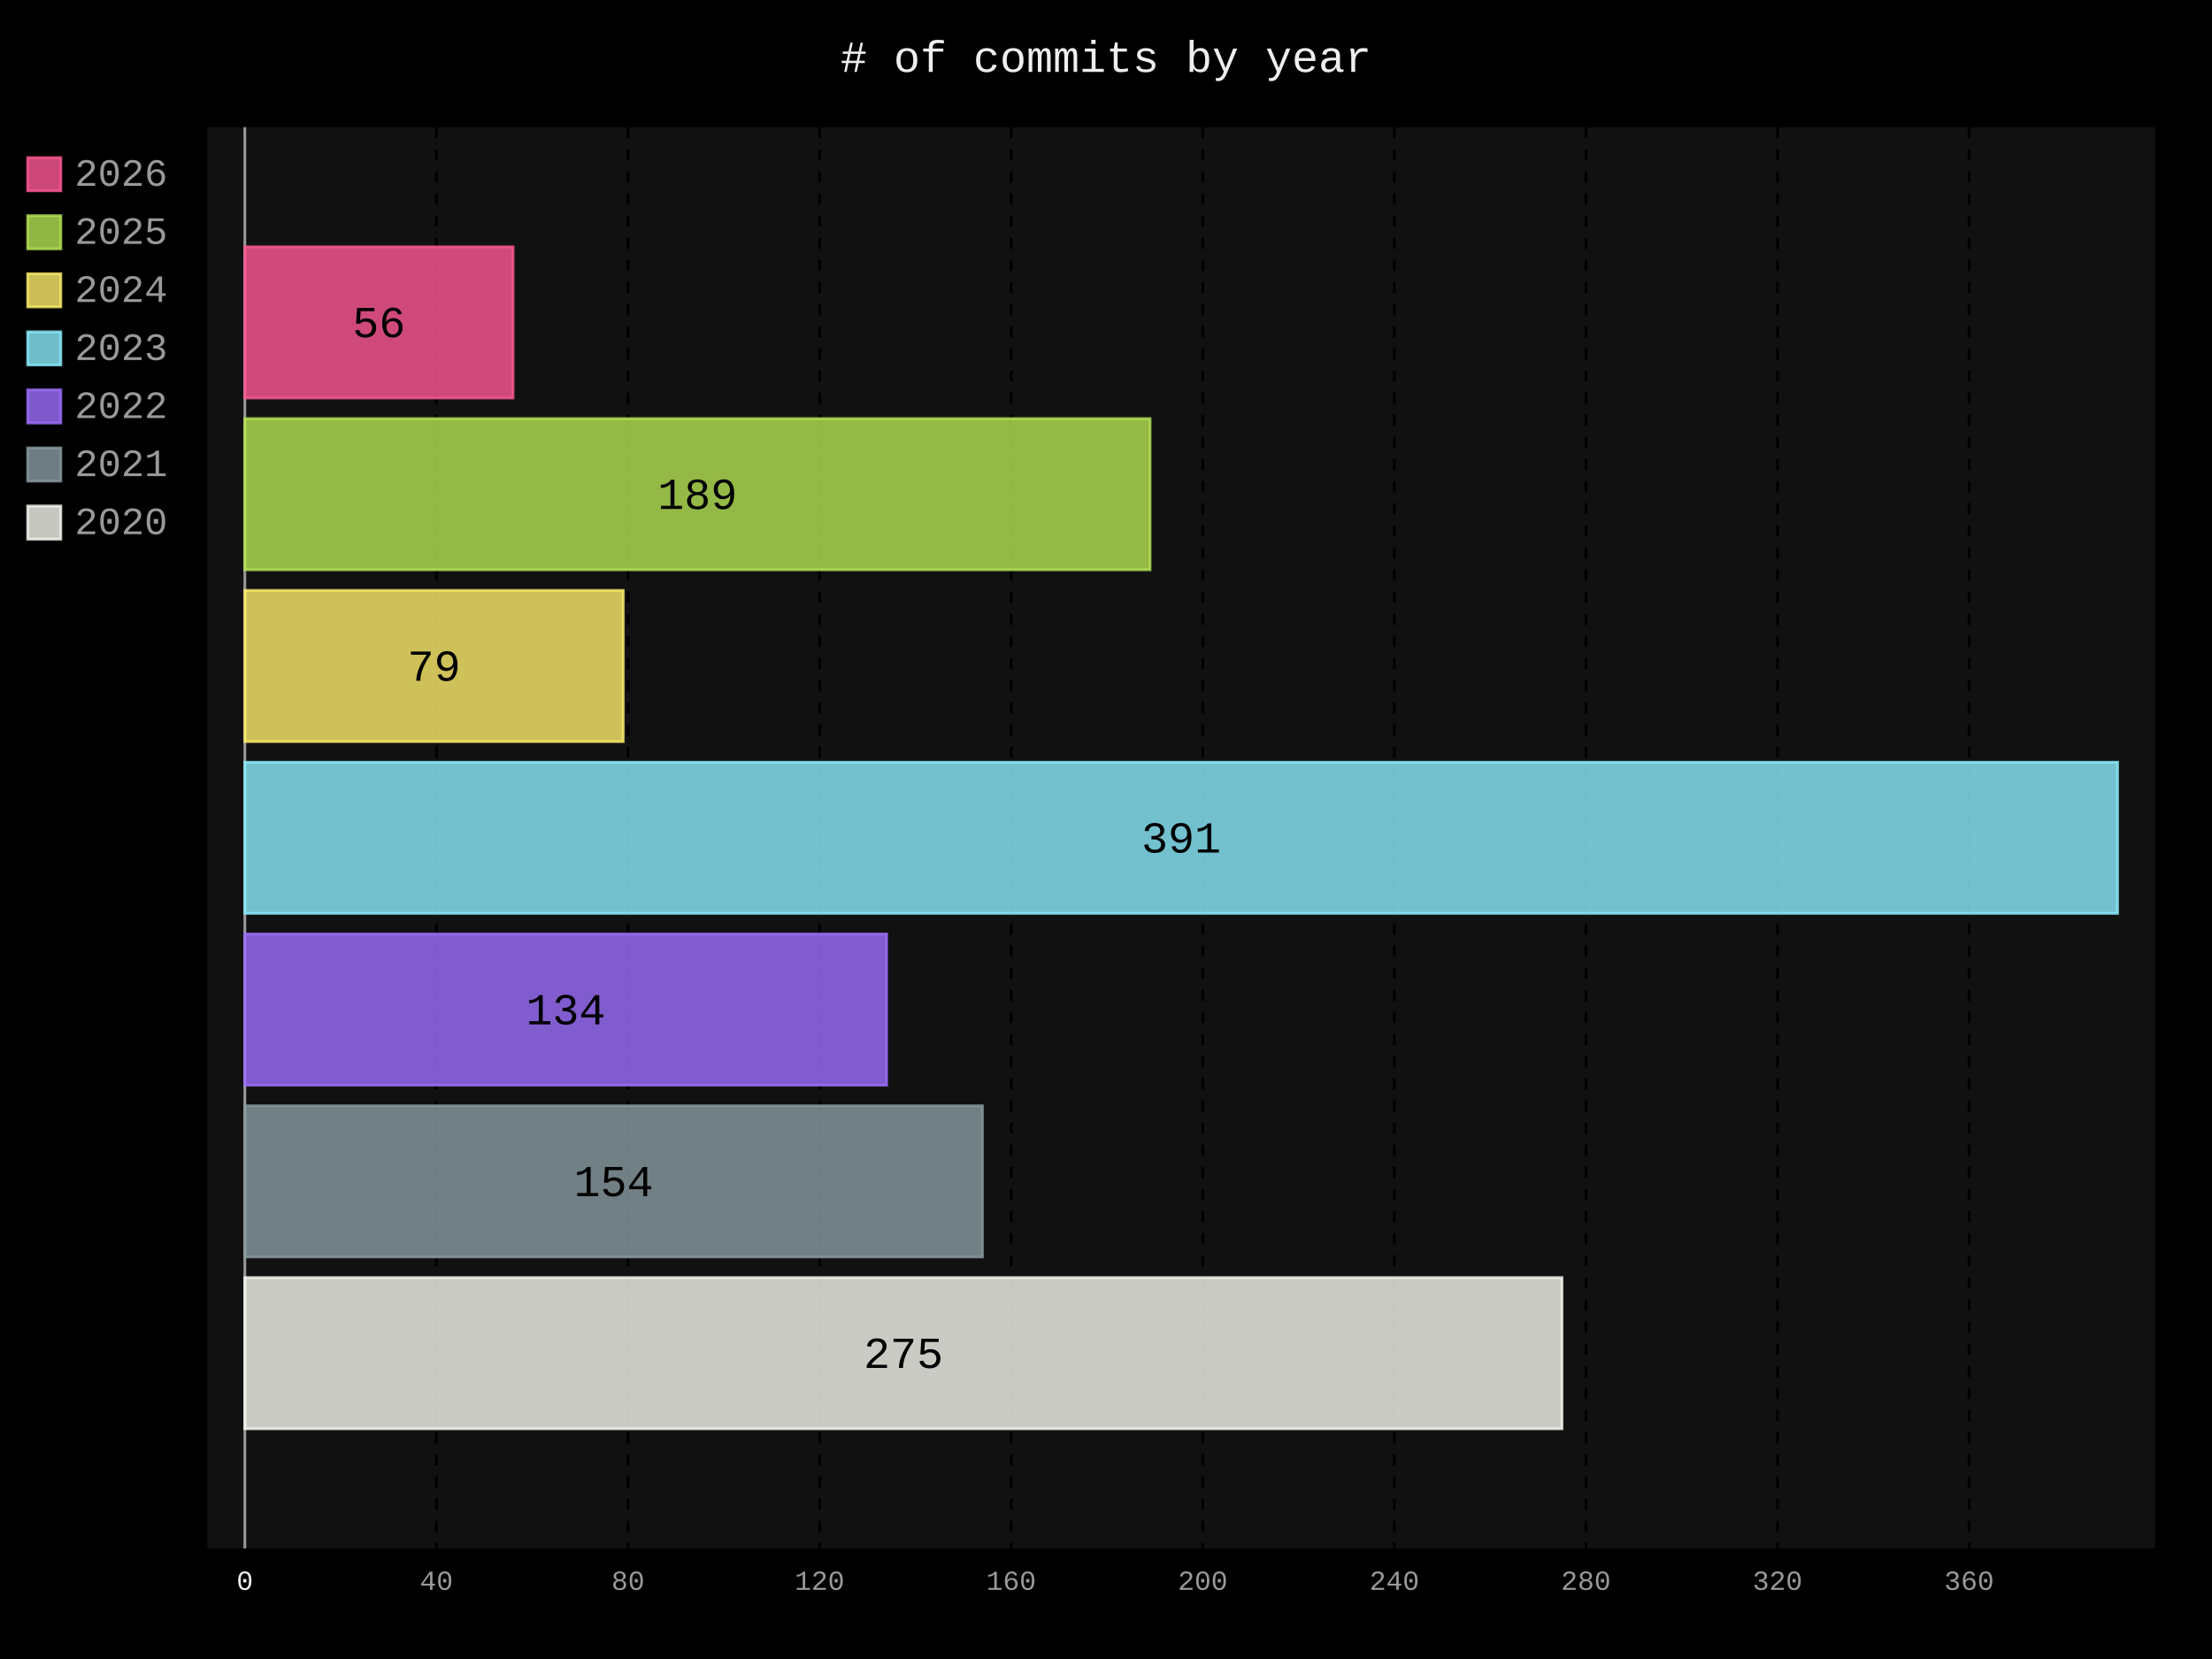
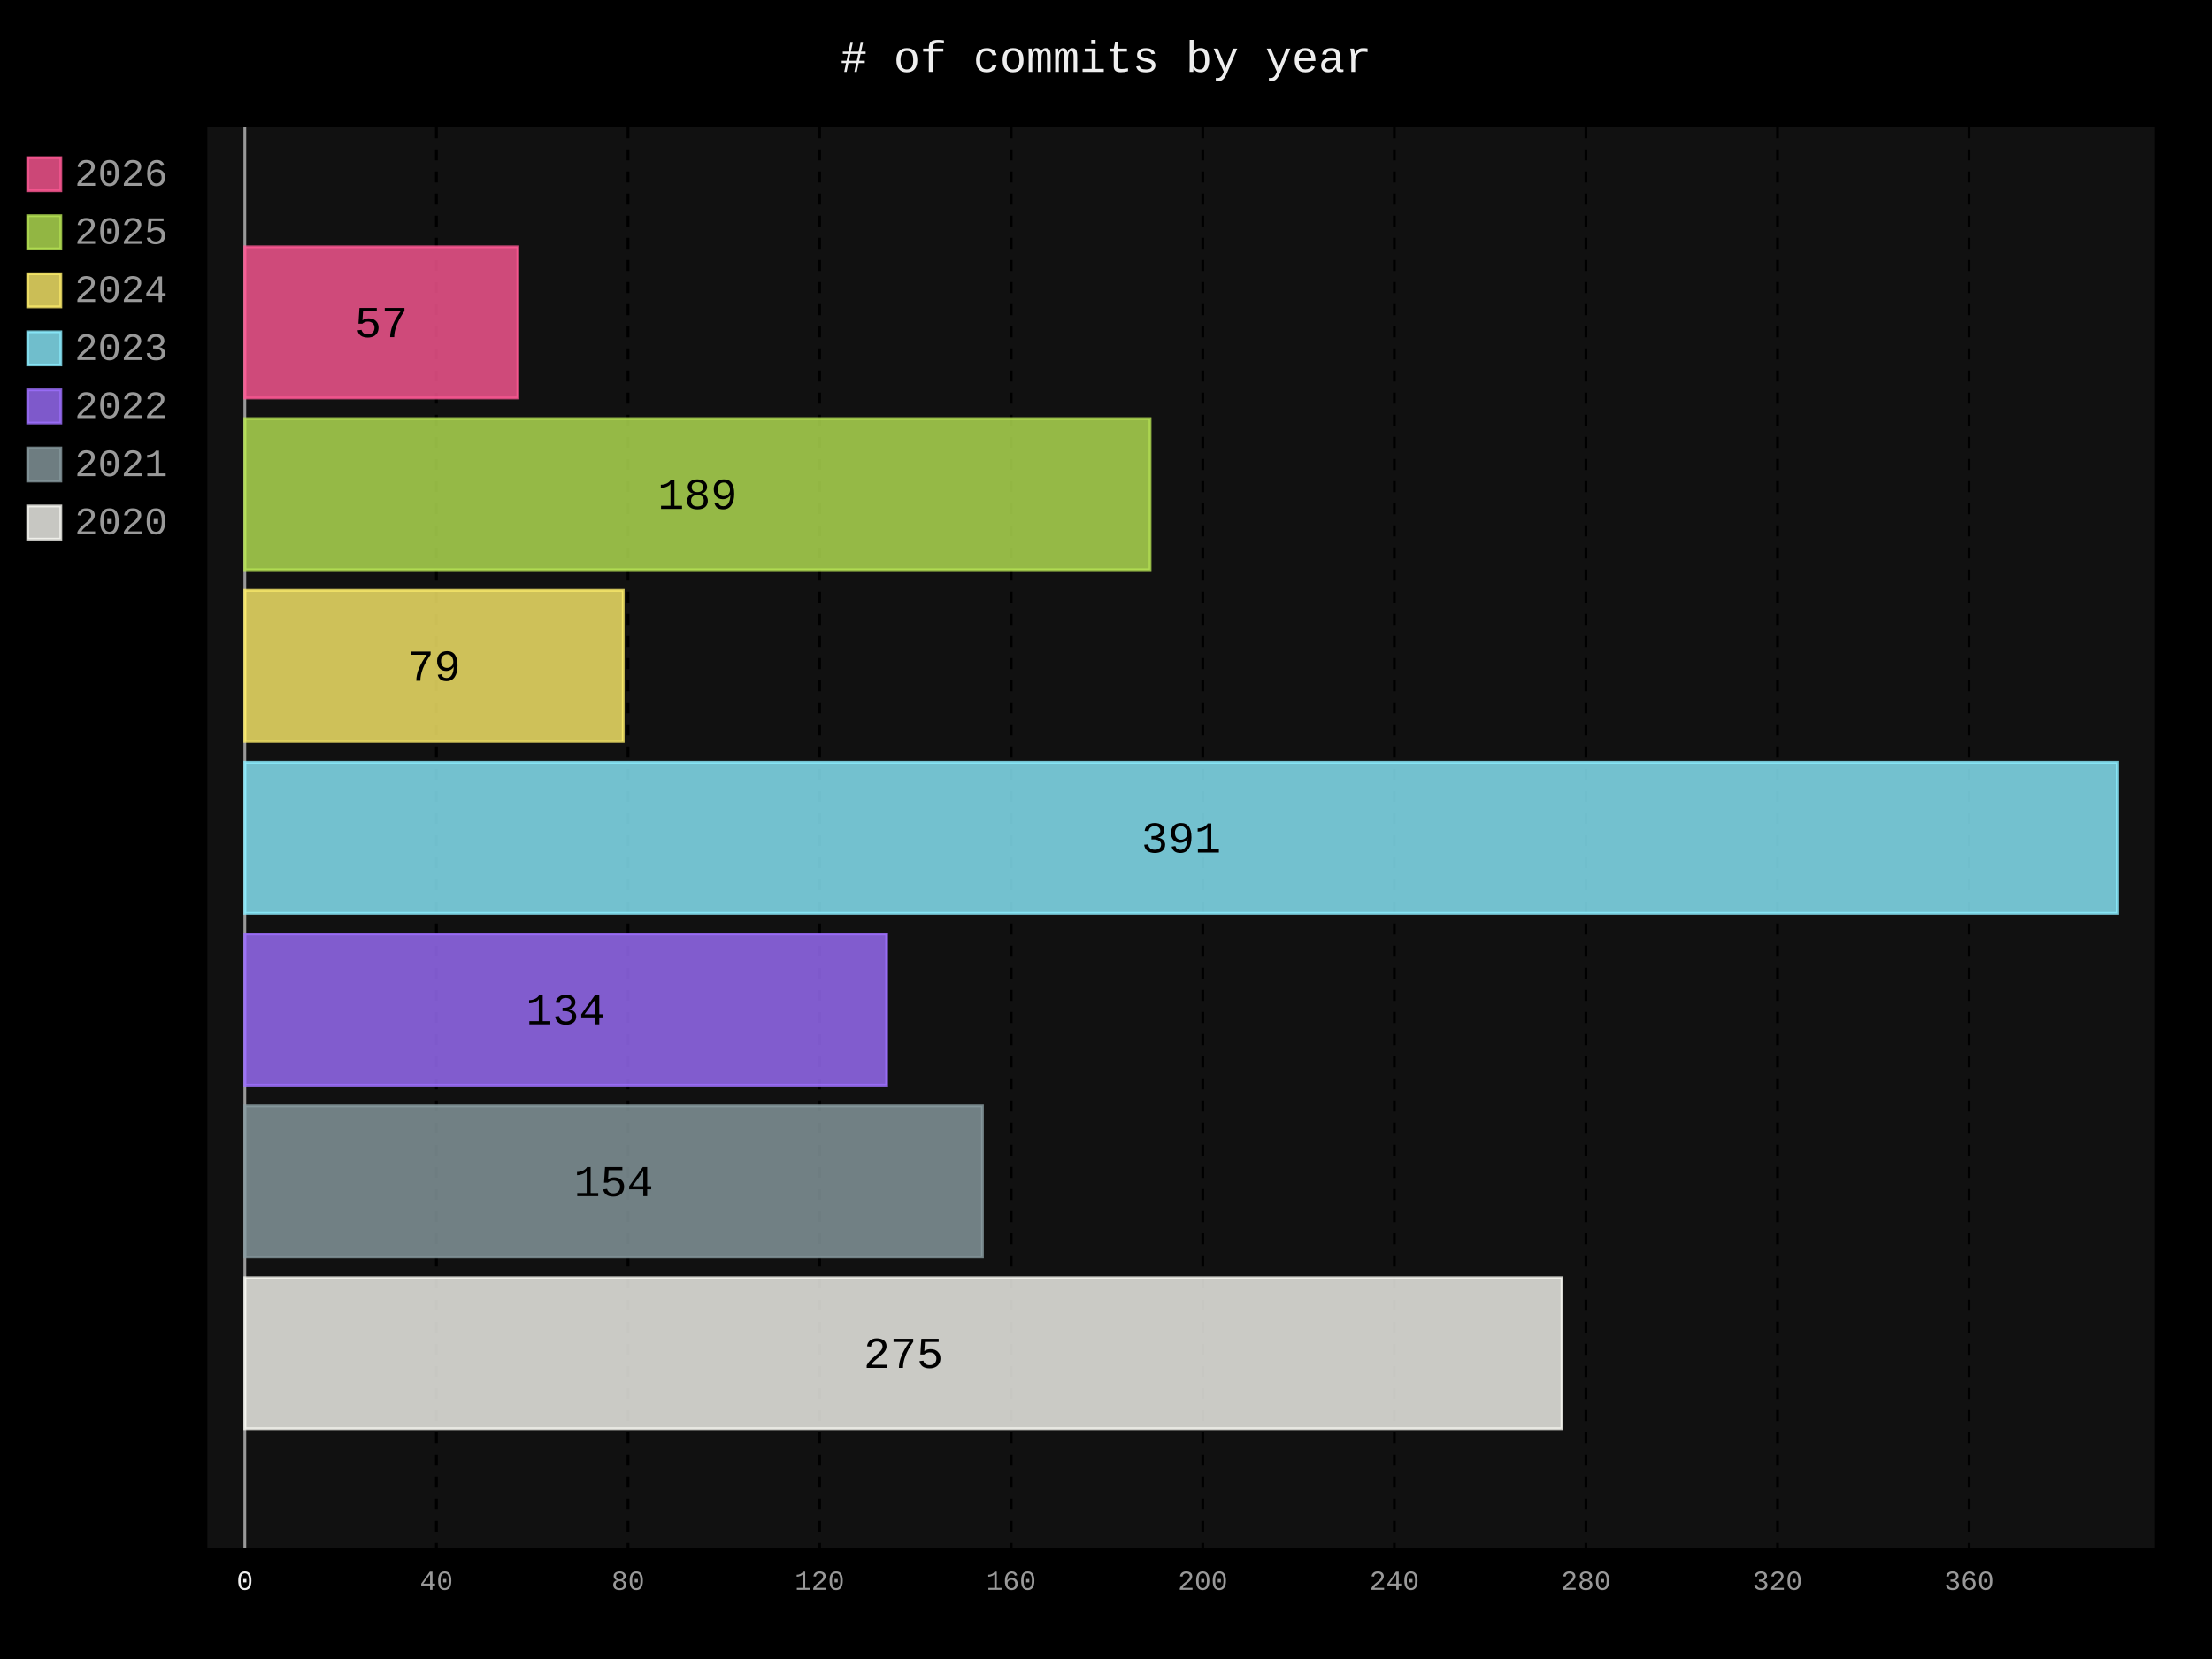
- <svg xmlns="http://www.w3.org/2000/svg" id="chart-23ac7756-8162-4193-a940-edadb4a57e29" class="pygal-chart" viewBox="0 0 800 600">
+ <svg xmlns="http://www.w3.org/2000/svg" id="chart-67b7b37f-1673-40d7-9f81-91a64629f293" class="pygal-chart" viewBox="0 0 800 600">
  <defs>
-     <style type="text/css">#chart-23ac7756-8162-4193-a940-edadb4a57e29{-webkit-user-select:none;-webkit-font-smoothing:antialiased;font-family:Consolas,"Liberation Mono",Menlo,Courier,monospace}#chart-23ac7756-8162-4193-a940-edadb4a57e29 .title{font-family:Consolas,"Liberation Mono",Menlo,Courier,monospace;font-size:16px}#chart-23ac7756-8162-4193-a940-edadb4a57e29 .legends .legend text{font-family:Consolas,"Liberation Mono",Menlo,Courier,monospace;font-size:14px}#chart-23ac7756-8162-4193-a940-edadb4a57e29 .axis text{font-family:Consolas,"Liberation Mono",Menlo,Courier,monospace;font-size:10px}#chart-23ac7756-8162-4193-a940-edadb4a57e29 .axis text.major{font-family:Consolas,"Liberation Mono",Menlo,Courier,monospace;font-size:10px}#chart-23ac7756-8162-4193-a940-edadb4a57e29 .text-overlay text.value{font-family:Consolas,"Liberation Mono",Menlo,Courier,monospace;font-size:16px}#chart-23ac7756-8162-4193-a940-edadb4a57e29 .text-overlay text.label{font-family:Consolas,"Liberation Mono",Menlo,Courier,monospace;font-size:10px}#chart-23ac7756-8162-4193-a940-edadb4a57e29 .tooltip{font-family:Consolas,"Liberation Mono",Menlo,Courier,monospace;font-size:14px}#chart-23ac7756-8162-4193-a940-edadb4a57e29 text.no_data{font-family:Consolas,"Liberation Mono",Menlo,Courier,monospace;font-size:64px}
- #chart-23ac7756-8162-4193-a940-edadb4a57e29{background-color:black}#chart-23ac7756-8162-4193-a940-edadb4a57e29 path,#chart-23ac7756-8162-4193-a940-edadb4a57e29 line,#chart-23ac7756-8162-4193-a940-edadb4a57e29 rect,#chart-23ac7756-8162-4193-a940-edadb4a57e29 circle{-webkit-transition:250ms;-moz-transition:250ms;transition:250ms}#chart-23ac7756-8162-4193-a940-edadb4a57e29 .graph &gt; .background{fill:black}#chart-23ac7756-8162-4193-a940-edadb4a57e29 .plot &gt; .background{fill:#111}#chart-23ac7756-8162-4193-a940-edadb4a57e29 .graph{fill:#999}#chart-23ac7756-8162-4193-a940-edadb4a57e29 text.no_data{fill:#eee}#chart-23ac7756-8162-4193-a940-edadb4a57e29 .title{fill:#eee}#chart-23ac7756-8162-4193-a940-edadb4a57e29 .legends .legend text{fill:#999}#chart-23ac7756-8162-4193-a940-edadb4a57e29 .legends .legend:hover text{fill:#eee}#chart-23ac7756-8162-4193-a940-edadb4a57e29 .axis .line{stroke:#eee}#chart-23ac7756-8162-4193-a940-edadb4a57e29 .axis .guide.line{stroke:#555}#chart-23ac7756-8162-4193-a940-edadb4a57e29 .axis .major.line{stroke:#999}#chart-23ac7756-8162-4193-a940-edadb4a57e29 .axis text.major{fill:#eee}#chart-23ac7756-8162-4193-a940-edadb4a57e29 .axis.y .guides:hover .guide.line,#chart-23ac7756-8162-4193-a940-edadb4a57e29 .line-graph .axis.x .guides:hover .guide.line,#chart-23ac7756-8162-4193-a940-edadb4a57e29 .stackedline-graph .axis.x .guides:hover .guide.line,#chart-23ac7756-8162-4193-a940-edadb4a57e29 .xy-graph .axis.x .guides:hover .guide.line{stroke:#eee}#chart-23ac7756-8162-4193-a940-edadb4a57e29 .axis .guides:hover text{fill:#eee}#chart-23ac7756-8162-4193-a940-edadb4a57e29 .reactive{fill-opacity:.8;stroke-opacity:.8;stroke-width:1}#chart-23ac7756-8162-4193-a940-edadb4a57e29 .ci{stroke:#999}#chart-23ac7756-8162-4193-a940-edadb4a57e29 .reactive.active,#chart-23ac7756-8162-4193-a940-edadb4a57e29 .active .reactive{fill-opacity:.4;stroke-opacity:.9;stroke-width:4}#chart-23ac7756-8162-4193-a940-edadb4a57e29 .ci .reactive.active{stroke-width:1.5}#chart-23ac7756-8162-4193-a940-edadb4a57e29 .series text{fill:#eee}#chart-23ac7756-8162-4193-a940-edadb4a57e29 .tooltip rect{fill:#111;stroke:#eee;-webkit-transition:opacity 250ms;-moz-transition:opacity 250ms;transition:opacity 250ms}#chart-23ac7756-8162-4193-a940-edadb4a57e29 .tooltip .label{fill:#999}#chart-23ac7756-8162-4193-a940-edadb4a57e29 .tooltip .label{fill:#999}#chart-23ac7756-8162-4193-a940-edadb4a57e29 .tooltip .legend{font-size:.8em;fill:#555}#chart-23ac7756-8162-4193-a940-edadb4a57e29 .tooltip .x_label{font-size:.6em;fill:#eee}#chart-23ac7756-8162-4193-a940-edadb4a57e29 .tooltip .xlink{font-size:.5em;text-decoration:underline}#chart-23ac7756-8162-4193-a940-edadb4a57e29 .tooltip .value{font-size:1.5em}#chart-23ac7756-8162-4193-a940-edadb4a57e29 .bound{font-size:.5em}#chart-23ac7756-8162-4193-a940-edadb4a57e29 .max-value{font-size:.75em;fill:#555}#chart-23ac7756-8162-4193-a940-edadb4a57e29 .map-element{fill:#111;stroke:#555 !important}#chart-23ac7756-8162-4193-a940-edadb4a57e29 .map-element .reactive{fill-opacity:inherit;stroke-opacity:inherit}#chart-23ac7756-8162-4193-a940-edadb4a57e29 .color-0,#chart-23ac7756-8162-4193-a940-edadb4a57e29 .color-0 a:visited{stroke:#ff5995;fill:#ff5995}#chart-23ac7756-8162-4193-a940-edadb4a57e29 .color-1,#chart-23ac7756-8162-4193-a940-edadb4a57e29 .color-1 a:visited{stroke:#b6e354;fill:#b6e354}#chart-23ac7756-8162-4193-a940-edadb4a57e29 .color-2,#chart-23ac7756-8162-4193-a940-edadb4a57e29 .color-2 a:visited{stroke:#feed6c;fill:#feed6c}#chart-23ac7756-8162-4193-a940-edadb4a57e29 .color-3,#chart-23ac7756-8162-4193-a940-edadb4a57e29 .color-3 a:visited{stroke:#8cedff;fill:#8cedff}#chart-23ac7756-8162-4193-a940-edadb4a57e29 .color-4,#chart-23ac7756-8162-4193-a940-edadb4a57e29 .color-4 a:visited{stroke:#9e6ffe;fill:#9e6ffe}#chart-23ac7756-8162-4193-a940-edadb4a57e29 .color-5,#chart-23ac7756-8162-4193-a940-edadb4a57e29 .color-5 a:visited{stroke:#899ca1;fill:#899ca1}#chart-23ac7756-8162-4193-a940-edadb4a57e29 .color-6,#chart-23ac7756-8162-4193-a940-edadb4a57e29 .color-6 a:visited{stroke:#f8f8f2;fill:#f8f8f2}#chart-23ac7756-8162-4193-a940-edadb4a57e29 .text-overlay .color-0 text{fill:black}#chart-23ac7756-8162-4193-a940-edadb4a57e29 .text-overlay .color-1 text{fill:black}#chart-23ac7756-8162-4193-a940-edadb4a57e29 .text-overlay .color-2 text{fill:black}#chart-23ac7756-8162-4193-a940-edadb4a57e29 .text-overlay .color-3 text{fill:black}#chart-23ac7756-8162-4193-a940-edadb4a57e29 .text-overlay .color-4 text{fill:black}#chart-23ac7756-8162-4193-a940-edadb4a57e29 .text-overlay .color-5 text{fill:black}#chart-23ac7756-8162-4193-a940-edadb4a57e29 .text-overlay .color-6 text{fill:black}
- #chart-23ac7756-8162-4193-a940-edadb4a57e29 text.no_data{text-anchor:middle}#chart-23ac7756-8162-4193-a940-edadb4a57e29 .guide.line{fill:none}#chart-23ac7756-8162-4193-a940-edadb4a57e29 .centered{text-anchor:middle}#chart-23ac7756-8162-4193-a940-edadb4a57e29 .title{text-anchor:middle}#chart-23ac7756-8162-4193-a940-edadb4a57e29 .legends .legend text{fill-opacity:1}#chart-23ac7756-8162-4193-a940-edadb4a57e29 .axis.x text{text-anchor:middle}#chart-23ac7756-8162-4193-a940-edadb4a57e29 .axis.x:not(.web) text[transform]{text-anchor:start}#chart-23ac7756-8162-4193-a940-edadb4a57e29 .axis.x:not(.web) text[transform].backwards{text-anchor:end}#chart-23ac7756-8162-4193-a940-edadb4a57e29 .axis.y text{text-anchor:end}#chart-23ac7756-8162-4193-a940-edadb4a57e29 .axis.y text[transform].backwards{text-anchor:start}#chart-23ac7756-8162-4193-a940-edadb4a57e29 .axis.y2 text{text-anchor:start}#chart-23ac7756-8162-4193-a940-edadb4a57e29 .axis.y2 text[transform].backwards{text-anchor:end}#chart-23ac7756-8162-4193-a940-edadb4a57e29 .axis .guide.line{stroke-dasharray:4,4;stroke:black}#chart-23ac7756-8162-4193-a940-edadb4a57e29 .axis .major.guide.line{stroke-dasharray:6,6;stroke:black}#chart-23ac7756-8162-4193-a940-edadb4a57e29 .horizontal .axis.y .guide.line,#chart-23ac7756-8162-4193-a940-edadb4a57e29 .horizontal .axis.y2 .guide.line,#chart-23ac7756-8162-4193-a940-edadb4a57e29 .vertical .axis.x .guide.line{opacity:0}#chart-23ac7756-8162-4193-a940-edadb4a57e29 .horizontal .axis.always_show .guide.line,#chart-23ac7756-8162-4193-a940-edadb4a57e29 .vertical .axis.always_show .guide.line{opacity:1 !important}#chart-23ac7756-8162-4193-a940-edadb4a57e29 .axis.y .guides:hover .guide.line,#chart-23ac7756-8162-4193-a940-edadb4a57e29 .axis.y2 .guides:hover .guide.line,#chart-23ac7756-8162-4193-a940-edadb4a57e29 .axis.x .guides:hover .guide.line{opacity:1}#chart-23ac7756-8162-4193-a940-edadb4a57e29 .axis .guides:hover text{opacity:1}#chart-23ac7756-8162-4193-a940-edadb4a57e29 .nofill{fill:none}#chart-23ac7756-8162-4193-a940-edadb4a57e29 .subtle-fill{fill-opacity:.2}#chart-23ac7756-8162-4193-a940-edadb4a57e29 .dot{stroke-width:1px;fill-opacity:1;stroke-opacity:1}#chart-23ac7756-8162-4193-a940-edadb4a57e29 .dot.active{stroke-width:5px}#chart-23ac7756-8162-4193-a940-edadb4a57e29 .dot.negative{fill:transparent}#chart-23ac7756-8162-4193-a940-edadb4a57e29 text,#chart-23ac7756-8162-4193-a940-edadb4a57e29 tspan{stroke:none !important}#chart-23ac7756-8162-4193-a940-edadb4a57e29 .series text.active{opacity:1}#chart-23ac7756-8162-4193-a940-edadb4a57e29 .tooltip rect{fill-opacity:.95;stroke-width:.5}#chart-23ac7756-8162-4193-a940-edadb4a57e29 .tooltip text{fill-opacity:1}#chart-23ac7756-8162-4193-a940-edadb4a57e29 .showable{visibility:hidden}#chart-23ac7756-8162-4193-a940-edadb4a57e29 .showable.shown{visibility:visible}#chart-23ac7756-8162-4193-a940-edadb4a57e29 .gauge-background{fill:rgba(229,229,229,1);stroke:none}#chart-23ac7756-8162-4193-a940-edadb4a57e29 .bg-lines{stroke:black;stroke-width:2px}</style>
+     <style type="text/css">#chart-67b7b37f-1673-40d7-9f81-91a64629f293{-webkit-user-select:none;-webkit-font-smoothing:antialiased;font-family:Consolas,"Liberation Mono",Menlo,Courier,monospace}#chart-67b7b37f-1673-40d7-9f81-91a64629f293 .title{font-family:Consolas,"Liberation Mono",Menlo,Courier,monospace;font-size:16px}#chart-67b7b37f-1673-40d7-9f81-91a64629f293 .legends .legend text{font-family:Consolas,"Liberation Mono",Menlo,Courier,monospace;font-size:14px}#chart-67b7b37f-1673-40d7-9f81-91a64629f293 .axis text{font-family:Consolas,"Liberation Mono",Menlo,Courier,monospace;font-size:10px}#chart-67b7b37f-1673-40d7-9f81-91a64629f293 .axis text.major{font-family:Consolas,"Liberation Mono",Menlo,Courier,monospace;font-size:10px}#chart-67b7b37f-1673-40d7-9f81-91a64629f293 .text-overlay text.value{font-family:Consolas,"Liberation Mono",Menlo,Courier,monospace;font-size:16px}#chart-67b7b37f-1673-40d7-9f81-91a64629f293 .text-overlay text.label{font-family:Consolas,"Liberation Mono",Menlo,Courier,monospace;font-size:10px}#chart-67b7b37f-1673-40d7-9f81-91a64629f293 .tooltip{font-family:Consolas,"Liberation Mono",Menlo,Courier,monospace;font-size:14px}#chart-67b7b37f-1673-40d7-9f81-91a64629f293 text.no_data{font-family:Consolas,"Liberation Mono",Menlo,Courier,monospace;font-size:64px}
+ #chart-67b7b37f-1673-40d7-9f81-91a64629f293{background-color:black}#chart-67b7b37f-1673-40d7-9f81-91a64629f293 path,#chart-67b7b37f-1673-40d7-9f81-91a64629f293 line,#chart-67b7b37f-1673-40d7-9f81-91a64629f293 rect,#chart-67b7b37f-1673-40d7-9f81-91a64629f293 circle{-webkit-transition:250ms;-moz-transition:250ms;transition:250ms}#chart-67b7b37f-1673-40d7-9f81-91a64629f293 .graph &gt; .background{fill:black}#chart-67b7b37f-1673-40d7-9f81-91a64629f293 .plot &gt; .background{fill:#111}#chart-67b7b37f-1673-40d7-9f81-91a64629f293 .graph{fill:#999}#chart-67b7b37f-1673-40d7-9f81-91a64629f293 text.no_data{fill:#eee}#chart-67b7b37f-1673-40d7-9f81-91a64629f293 .title{fill:#eee}#chart-67b7b37f-1673-40d7-9f81-91a64629f293 .legends .legend text{fill:#999}#chart-67b7b37f-1673-40d7-9f81-91a64629f293 .legends .legend:hover text{fill:#eee}#chart-67b7b37f-1673-40d7-9f81-91a64629f293 .axis .line{stroke:#eee}#chart-67b7b37f-1673-40d7-9f81-91a64629f293 .axis .guide.line{stroke:#555}#chart-67b7b37f-1673-40d7-9f81-91a64629f293 .axis .major.line{stroke:#999}#chart-67b7b37f-1673-40d7-9f81-91a64629f293 .axis text.major{fill:#eee}#chart-67b7b37f-1673-40d7-9f81-91a64629f293 .axis.y .guides:hover .guide.line,#chart-67b7b37f-1673-40d7-9f81-91a64629f293 .line-graph .axis.x .guides:hover .guide.line,#chart-67b7b37f-1673-40d7-9f81-91a64629f293 .stackedline-graph .axis.x .guides:hover .guide.line,#chart-67b7b37f-1673-40d7-9f81-91a64629f293 .xy-graph .axis.x .guides:hover .guide.line{stroke:#eee}#chart-67b7b37f-1673-40d7-9f81-91a64629f293 .axis .guides:hover text{fill:#eee}#chart-67b7b37f-1673-40d7-9f81-91a64629f293 .reactive{fill-opacity:.8;stroke-opacity:.8;stroke-width:1}#chart-67b7b37f-1673-40d7-9f81-91a64629f293 .ci{stroke:#999}#chart-67b7b37f-1673-40d7-9f81-91a64629f293 .reactive.active,#chart-67b7b37f-1673-40d7-9f81-91a64629f293 .active .reactive{fill-opacity:.4;stroke-opacity:.9;stroke-width:4}#chart-67b7b37f-1673-40d7-9f81-91a64629f293 .ci .reactive.active{stroke-width:1.5}#chart-67b7b37f-1673-40d7-9f81-91a64629f293 .series text{fill:#eee}#chart-67b7b37f-1673-40d7-9f81-91a64629f293 .tooltip rect{fill:#111;stroke:#eee;-webkit-transition:opacity 250ms;-moz-transition:opacity 250ms;transition:opacity 250ms}#chart-67b7b37f-1673-40d7-9f81-91a64629f293 .tooltip .label{fill:#999}#chart-67b7b37f-1673-40d7-9f81-91a64629f293 .tooltip .label{fill:#999}#chart-67b7b37f-1673-40d7-9f81-91a64629f293 .tooltip .legend{font-size:.8em;fill:#555}#chart-67b7b37f-1673-40d7-9f81-91a64629f293 .tooltip .x_label{font-size:.6em;fill:#eee}#chart-67b7b37f-1673-40d7-9f81-91a64629f293 .tooltip .xlink{font-size:.5em;text-decoration:underline}#chart-67b7b37f-1673-40d7-9f81-91a64629f293 .tooltip .value{font-size:1.5em}#chart-67b7b37f-1673-40d7-9f81-91a64629f293 .bound{font-size:.5em}#chart-67b7b37f-1673-40d7-9f81-91a64629f293 .max-value{font-size:.75em;fill:#555}#chart-67b7b37f-1673-40d7-9f81-91a64629f293 .map-element{fill:#111;stroke:#555 !important}#chart-67b7b37f-1673-40d7-9f81-91a64629f293 .map-element .reactive{fill-opacity:inherit;stroke-opacity:inherit}#chart-67b7b37f-1673-40d7-9f81-91a64629f293 .color-0,#chart-67b7b37f-1673-40d7-9f81-91a64629f293 .color-0 a:visited{stroke:#ff5995;fill:#ff5995}#chart-67b7b37f-1673-40d7-9f81-91a64629f293 .color-1,#chart-67b7b37f-1673-40d7-9f81-91a64629f293 .color-1 a:visited{stroke:#b6e354;fill:#b6e354}#chart-67b7b37f-1673-40d7-9f81-91a64629f293 .color-2,#chart-67b7b37f-1673-40d7-9f81-91a64629f293 .color-2 a:visited{stroke:#feed6c;fill:#feed6c}#chart-67b7b37f-1673-40d7-9f81-91a64629f293 .color-3,#chart-67b7b37f-1673-40d7-9f81-91a64629f293 .color-3 a:visited{stroke:#8cedff;fill:#8cedff}#chart-67b7b37f-1673-40d7-9f81-91a64629f293 .color-4,#chart-67b7b37f-1673-40d7-9f81-91a64629f293 .color-4 a:visited{stroke:#9e6ffe;fill:#9e6ffe}#chart-67b7b37f-1673-40d7-9f81-91a64629f293 .color-5,#chart-67b7b37f-1673-40d7-9f81-91a64629f293 .color-5 a:visited{stroke:#899ca1;fill:#899ca1}#chart-67b7b37f-1673-40d7-9f81-91a64629f293 .color-6,#chart-67b7b37f-1673-40d7-9f81-91a64629f293 .color-6 a:visited{stroke:#f8f8f2;fill:#f8f8f2}#chart-67b7b37f-1673-40d7-9f81-91a64629f293 .text-overlay .color-0 text{fill:black}#chart-67b7b37f-1673-40d7-9f81-91a64629f293 .text-overlay .color-1 text{fill:black}#chart-67b7b37f-1673-40d7-9f81-91a64629f293 .text-overlay .color-2 text{fill:black}#chart-67b7b37f-1673-40d7-9f81-91a64629f293 .text-overlay .color-3 text{fill:black}#chart-67b7b37f-1673-40d7-9f81-91a64629f293 .text-overlay .color-4 text{fill:black}#chart-67b7b37f-1673-40d7-9f81-91a64629f293 .text-overlay .color-5 text{fill:black}#chart-67b7b37f-1673-40d7-9f81-91a64629f293 .text-overlay .color-6 text{fill:black}
+ #chart-67b7b37f-1673-40d7-9f81-91a64629f293 text.no_data{text-anchor:middle}#chart-67b7b37f-1673-40d7-9f81-91a64629f293 .guide.line{fill:none}#chart-67b7b37f-1673-40d7-9f81-91a64629f293 .centered{text-anchor:middle}#chart-67b7b37f-1673-40d7-9f81-91a64629f293 .title{text-anchor:middle}#chart-67b7b37f-1673-40d7-9f81-91a64629f293 .legends .legend text{fill-opacity:1}#chart-67b7b37f-1673-40d7-9f81-91a64629f293 .axis.x text{text-anchor:middle}#chart-67b7b37f-1673-40d7-9f81-91a64629f293 .axis.x:not(.web) text[transform]{text-anchor:start}#chart-67b7b37f-1673-40d7-9f81-91a64629f293 .axis.x:not(.web) text[transform].backwards{text-anchor:end}#chart-67b7b37f-1673-40d7-9f81-91a64629f293 .axis.y text{text-anchor:end}#chart-67b7b37f-1673-40d7-9f81-91a64629f293 .axis.y text[transform].backwards{text-anchor:start}#chart-67b7b37f-1673-40d7-9f81-91a64629f293 .axis.y2 text{text-anchor:start}#chart-67b7b37f-1673-40d7-9f81-91a64629f293 .axis.y2 text[transform].backwards{text-anchor:end}#chart-67b7b37f-1673-40d7-9f81-91a64629f293 .axis .guide.line{stroke-dasharray:4,4;stroke:black}#chart-67b7b37f-1673-40d7-9f81-91a64629f293 .axis .major.guide.line{stroke-dasharray:6,6;stroke:black}#chart-67b7b37f-1673-40d7-9f81-91a64629f293 .horizontal .axis.y .guide.line,#chart-67b7b37f-1673-40d7-9f81-91a64629f293 .horizontal .axis.y2 .guide.line,#chart-67b7b37f-1673-40d7-9f81-91a64629f293 .vertical .axis.x .guide.line{opacity:0}#chart-67b7b37f-1673-40d7-9f81-91a64629f293 .horizontal .axis.always_show .guide.line,#chart-67b7b37f-1673-40d7-9f81-91a64629f293 .vertical .axis.always_show .guide.line{opacity:1 !important}#chart-67b7b37f-1673-40d7-9f81-91a64629f293 .axis.y .guides:hover .guide.line,#chart-67b7b37f-1673-40d7-9f81-91a64629f293 .axis.y2 .guides:hover .guide.line,#chart-67b7b37f-1673-40d7-9f81-91a64629f293 .axis.x .guides:hover .guide.line{opacity:1}#chart-67b7b37f-1673-40d7-9f81-91a64629f293 .axis .guides:hover text{opacity:1}#chart-67b7b37f-1673-40d7-9f81-91a64629f293 .nofill{fill:none}#chart-67b7b37f-1673-40d7-9f81-91a64629f293 .subtle-fill{fill-opacity:.2}#chart-67b7b37f-1673-40d7-9f81-91a64629f293 .dot{stroke-width:1px;fill-opacity:1;stroke-opacity:1}#chart-67b7b37f-1673-40d7-9f81-91a64629f293 .dot.active{stroke-width:5px}#chart-67b7b37f-1673-40d7-9f81-91a64629f293 .dot.negative{fill:transparent}#chart-67b7b37f-1673-40d7-9f81-91a64629f293 text,#chart-67b7b37f-1673-40d7-9f81-91a64629f293 tspan{stroke:none !important}#chart-67b7b37f-1673-40d7-9f81-91a64629f293 .series text.active{opacity:1}#chart-67b7b37f-1673-40d7-9f81-91a64629f293 .tooltip rect{fill-opacity:.95;stroke-width:.5}#chart-67b7b37f-1673-40d7-9f81-91a64629f293 .tooltip text{fill-opacity:1}#chart-67b7b37f-1673-40d7-9f81-91a64629f293 .showable{visibility:hidden}#chart-67b7b37f-1673-40d7-9f81-91a64629f293 .showable.shown{visibility:visible}#chart-67b7b37f-1673-40d7-9f81-91a64629f293 .gauge-background{fill:rgba(229,229,229,1);stroke:none}#chart-67b7b37f-1673-40d7-9f81-91a64629f293 .bg-lines{stroke:black;stroke-width:2px}</style>
  </defs>
  <g class="graph horizontalbar-graph horizontal">
    <rect x="0" y="0" width="800" height="600" class="background" />
    <g transform="translate(75, 46)" class="plot">
      <rect x="0" y="0" width="704.4" height="514" class="background" />
      <g class="axis x always_show">
        <g class="guides">
          <path d="M13.546 0 v514" class="axis major line" />
          <text x="13.546" y="529.0" class="major">0</text>
        </g>
        <g class="guides">
          <path d="M82.836 0 v514" class="guide line" />
          <text x="82.836" y="529.0" class="">40</text>
        </g>
        <g class="guides">
          <path d="M152.126 0 v514" class="guide line" />
          <text x="152.126" y="529.0" class="">80</text>
        </g>
        <g class="guides">
          <path d="M221.416 0 v514" class="guide line" />
          <text x="221.416" y="529.0" class="">120</text>
        </g>
        <g class="guides">
          <path d="M290.705 0 v514" class="guide line" />
          <text x="290.705" y="529.0" class="">160</text>
        </g>
        <g class="guides">
          <path d="M359.995 0 v514" class="guide line" />
          <text x="359.995" y="529.0" class="">200</text>
        </g>
        <g class="guides">
          <path d="M429.285 0 v514" class="guide line" />
          <text x="429.285" y="529.0" class="">240</text>
        </g>
        <g class="guides">
          <path d="M498.575 0 v514" class="guide line" />
          <text x="498.575" y="529.0" class="">280</text>
        </g>
        <g class="guides">
          <path d="M567.864 0 v514" class="guide line" />
          <text x="567.864" y="529.0" class="">320</text>
        </g>
        <g class="guides">
          <path d="M637.154 0 v514" class="guide line" />
          <text x="637.154" y="529.0" class="">360</text>
        </g>
      </g>
      <g class="series serie-6 color-6">
        <g class="bars">
          <g class="bar">
            <rect x="13.546" y="416.058" rx="0" ry="0" width="476.367" height="54.676" class="rect reactive tooltip-trigger" />
          </g>
        </g>
      </g>
      <g class="series serie-5 color-5">
        <g class="bars">
          <g class="bar">
            <rect x="13.546" y="353.926" rx="0" ry="0" width="266.766" height="54.676" class="rect reactive tooltip-trigger" />
          </g>
        </g>
      </g>
      <g class="series serie-4 color-4">
        <g class="bars">
          <g class="bar">
            <rect x="13.546" y="291.794" rx="0" ry="0" width="232.121" height="54.676" class="rect reactive tooltip-trigger" />
          </g>
        </g>
      </g>
      <g class="series serie-3 color-3">
        <g class="bars">
          <g class="bar">
            <rect x="13.546" y="229.662" rx="0" ry="0" width="677.308" height="54.676" class="rect reactive tooltip-trigger" />
          </g>
        </g>
      </g>
      <g class="series serie-2 color-2">
        <g class="bars">
          <g class="bar">
            <rect x="13.546" y="167.53" rx="0" ry="0" width="136.847" height="54.676" class="rect reactive tooltip-trigger" />
          </g>
        </g>
      </g>
      <g class="series serie-1 color-1">
        <g class="bars">
          <g class="bar">
            <rect x="13.546" y="105.398" rx="0" ry="0" width="327.394" height="54.676" class="rect reactive tooltip-trigger" />
          </g>
        </g>
      </g>
      <g class="series serie-0 color-0">
        <g class="bars">
          <g class="bar">
-             <rect x="13.546" y="43.266" rx="0" ry="0" width="97.006" height="54.676" class="rect reactive tooltip-trigger" />
+             <rect x="13.546" y="43.266" rx="0" ry="0" width="98.738" height="54.676" class="rect reactive tooltip-trigger" />
          </g>
        </g>
      </g>
    </g>
    <g class="titles">
      <text x="400.0" y="26" class="title plot_title"># of commits by year</text>
    </g>
    <g transform="translate(75, 46)" class="plot overlay">
      <g class="series serie-6 color-6" />
      <g class="series serie-5 color-5" />
      <g class="series serie-4 color-4" />
      <g class="series serie-3 color-3" />
      <g class="series serie-2 color-2" />
      <g class="series serie-1 color-1" />
      <g class="series serie-0 color-0" />
    </g>
    <g transform="translate(75, 46)" class="plot text-overlay">
      <g class="series serie-6 color-6">
        <text text-anchor="middle" x="251.73" y="448.729" class="value">275</text>
      </g>
      <g class="series serie-5 color-5">
        <text text-anchor="middle" x="146.929" y="386.597" class="value">154</text>
      </g>
      <g class="series serie-4 color-4">
        <text text-anchor="middle" x="129.607" y="324.465" class="value">134</text>
      </g>
      <g class="series serie-3 color-3">
        <text text-anchor="middle" x="352.2" y="262.333" class="value">391</text>
      </g>
      <g class="series serie-2 color-2">
        <text text-anchor="middle" x="81.97" y="200.201" class="value">79</text>
      </g>
      <g class="series serie-1 color-1">
        <text text-anchor="middle" x="177.243" y="138.07" class="value">189</text>
      </g>
      <g class="series serie-0 color-0">
-         <text text-anchor="middle" x="62.049" y="75.938" class="value">56</text>
+         <text text-anchor="middle" x="62.915" y="75.938" class="value">57</text>
      </g>
    </g>
    <g transform="translate(75, 46)" class="plot tooltip-overlay">
      <g transform="translate(0 0)" style="opacity: 0" class="tooltip">
        <rect rx="0" ry="0" width="0" height="0" class="tooltip-box" />
        <g class="text" />
      </g>
    </g>
    <g transform="translate(10, 56)" class="legends">
      <g id="activate-serie-0" class="legend reactive activate-serie">
        <rect x="0.0" y="1.0" width="12" height="12" class="color-0 reactive" />
        <text x="17.0" y="11.2">2026</text>
      </g>
      <g id="activate-serie-1" class="legend reactive activate-serie">
        <rect x="0.0" y="22.0" width="12" height="12" class="color-1 reactive" />
        <text x="17.0" y="32.2">2025</text>
      </g>
      <g id="activate-serie-2" class="legend reactive activate-serie">
        <rect x="0.0" y="43.0" width="12" height="12" class="color-2 reactive" />
        <text x="17.0" y="53.2">2024</text>
      </g>
      <g id="activate-serie-3" class="legend reactive activate-serie">
        <rect x="0.0" y="64.0" width="12" height="12" class="color-3 reactive" />
        <text x="17.0" y="74.2">2023</text>
      </g>
      <g id="activate-serie-4" class="legend reactive activate-serie">
        <rect x="0.0" y="85.0" width="12" height="12" class="color-4 reactive" />
        <text x="17.0" y="95.2">2022</text>
      </g>
      <g id="activate-serie-5" class="legend reactive activate-serie">
        <rect x="0.0" y="106.0" width="12" height="12" class="color-5 reactive" />
        <text x="17.0" y="116.2">2021</text>
      </g>
      <g id="activate-serie-6" class="legend reactive activate-serie">
        <rect x="0.0" y="127.0" width="12" height="12" class="color-6 reactive" />
        <text x="17.0" y="137.2">2020</text>
      </g>
    </g>
    <g transform="translate(790, 56)" class="legends" />
  </g>
</svg>
